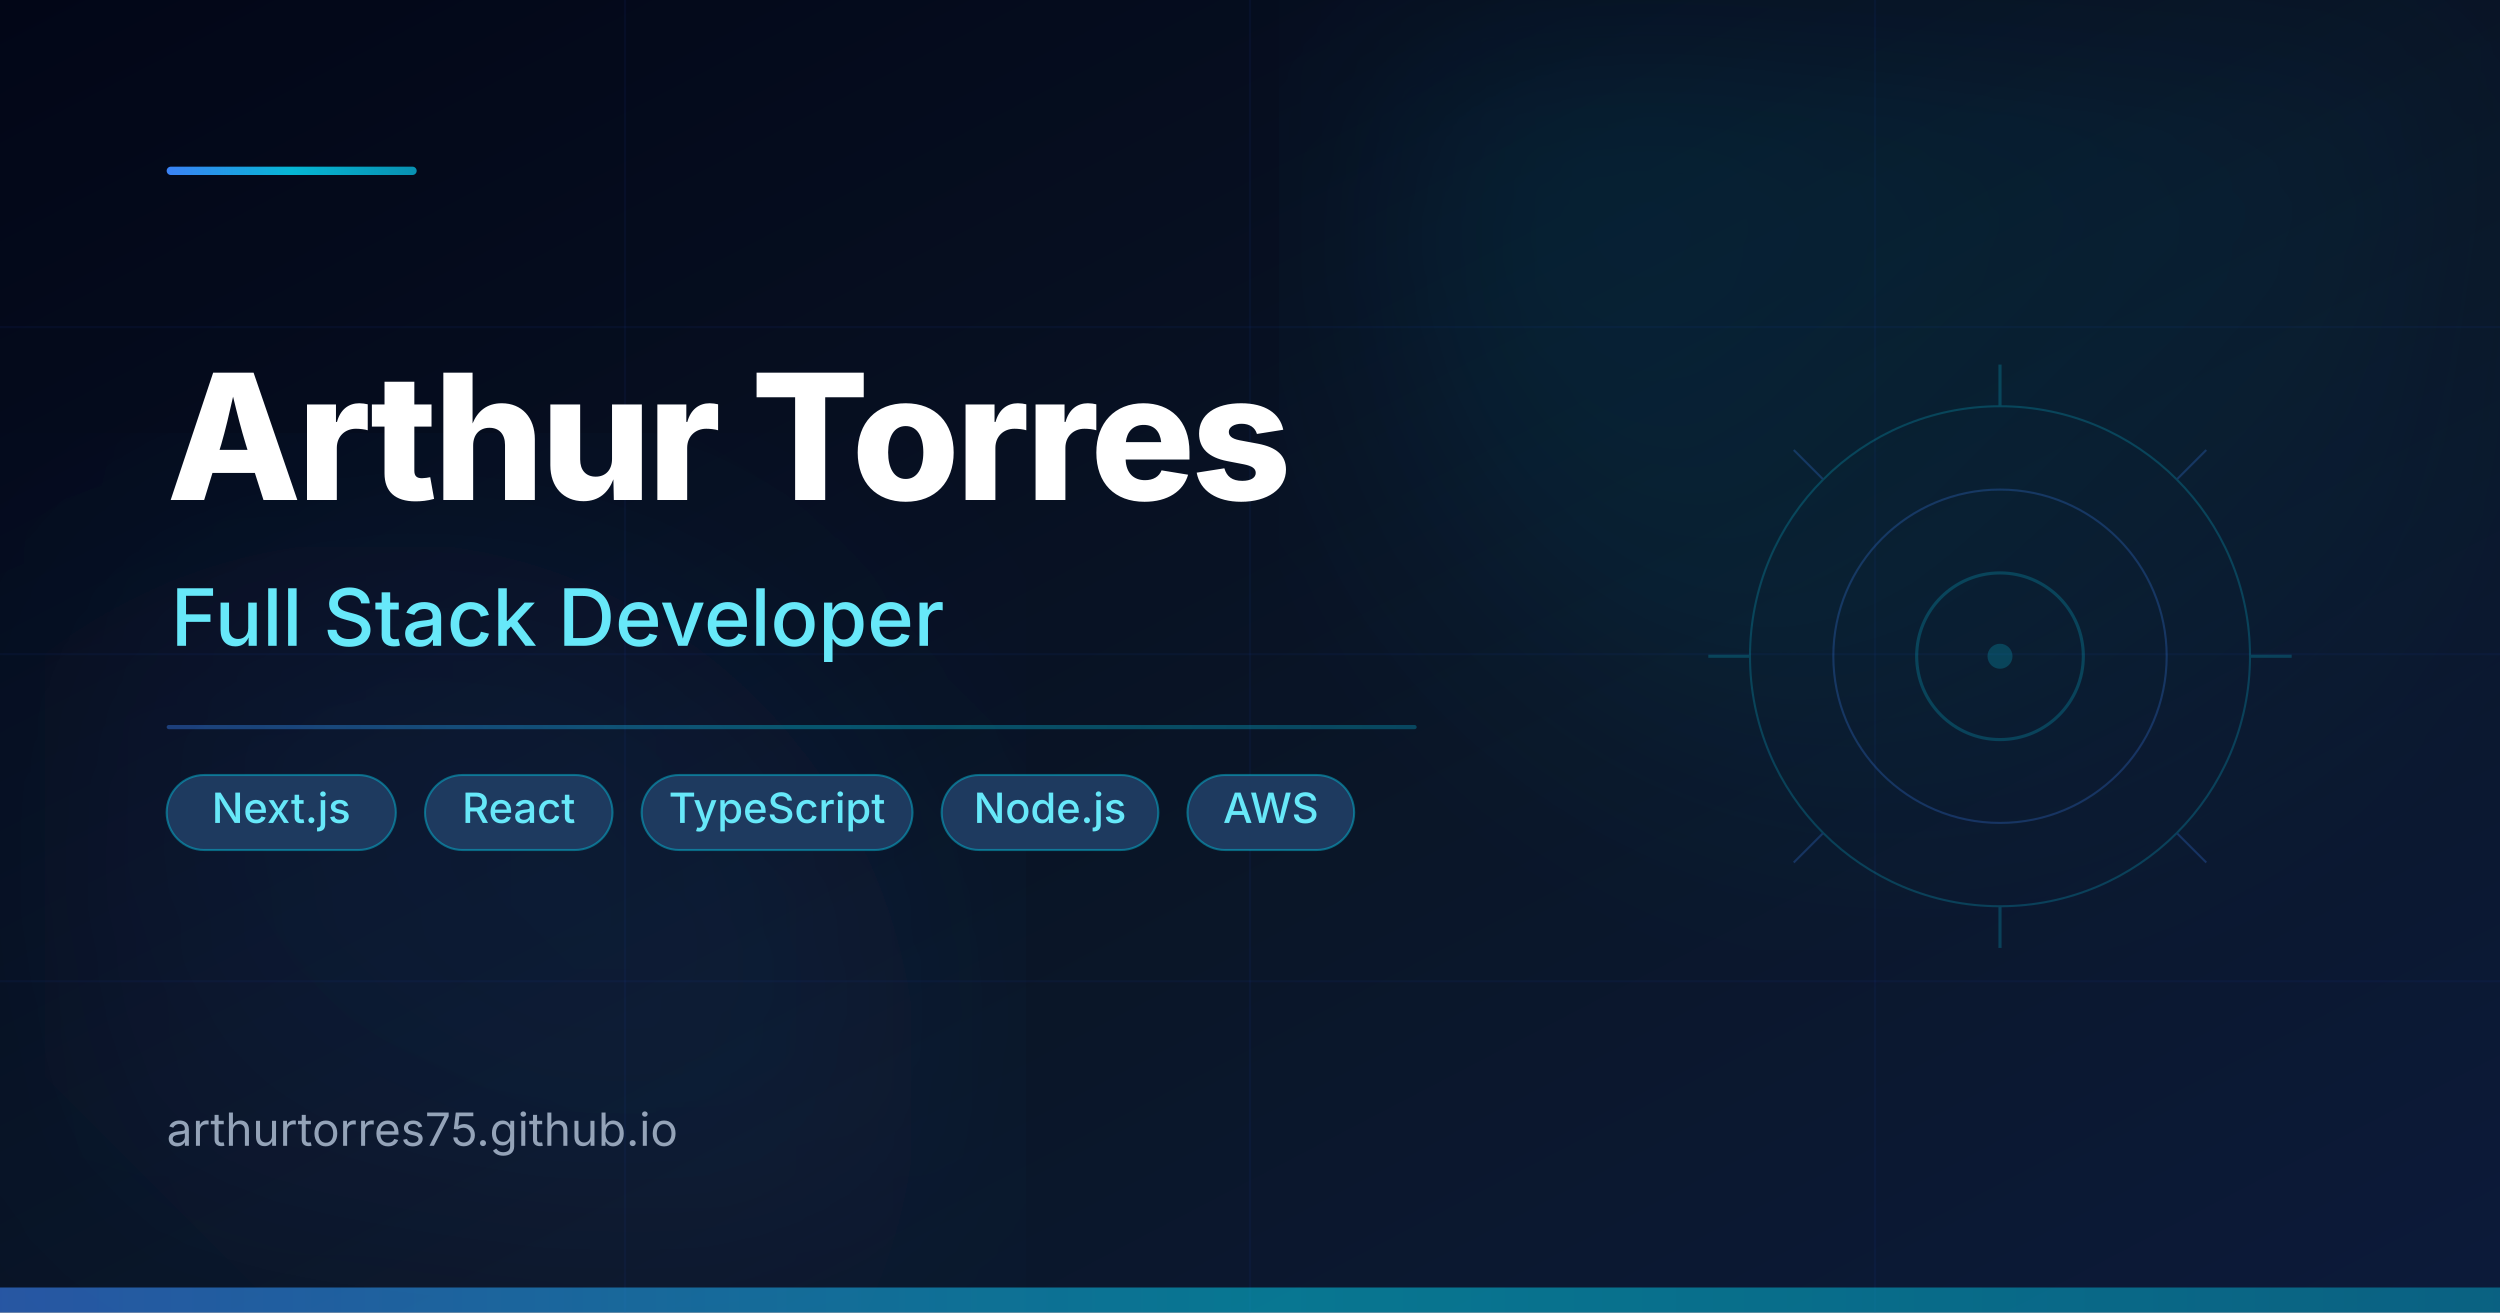
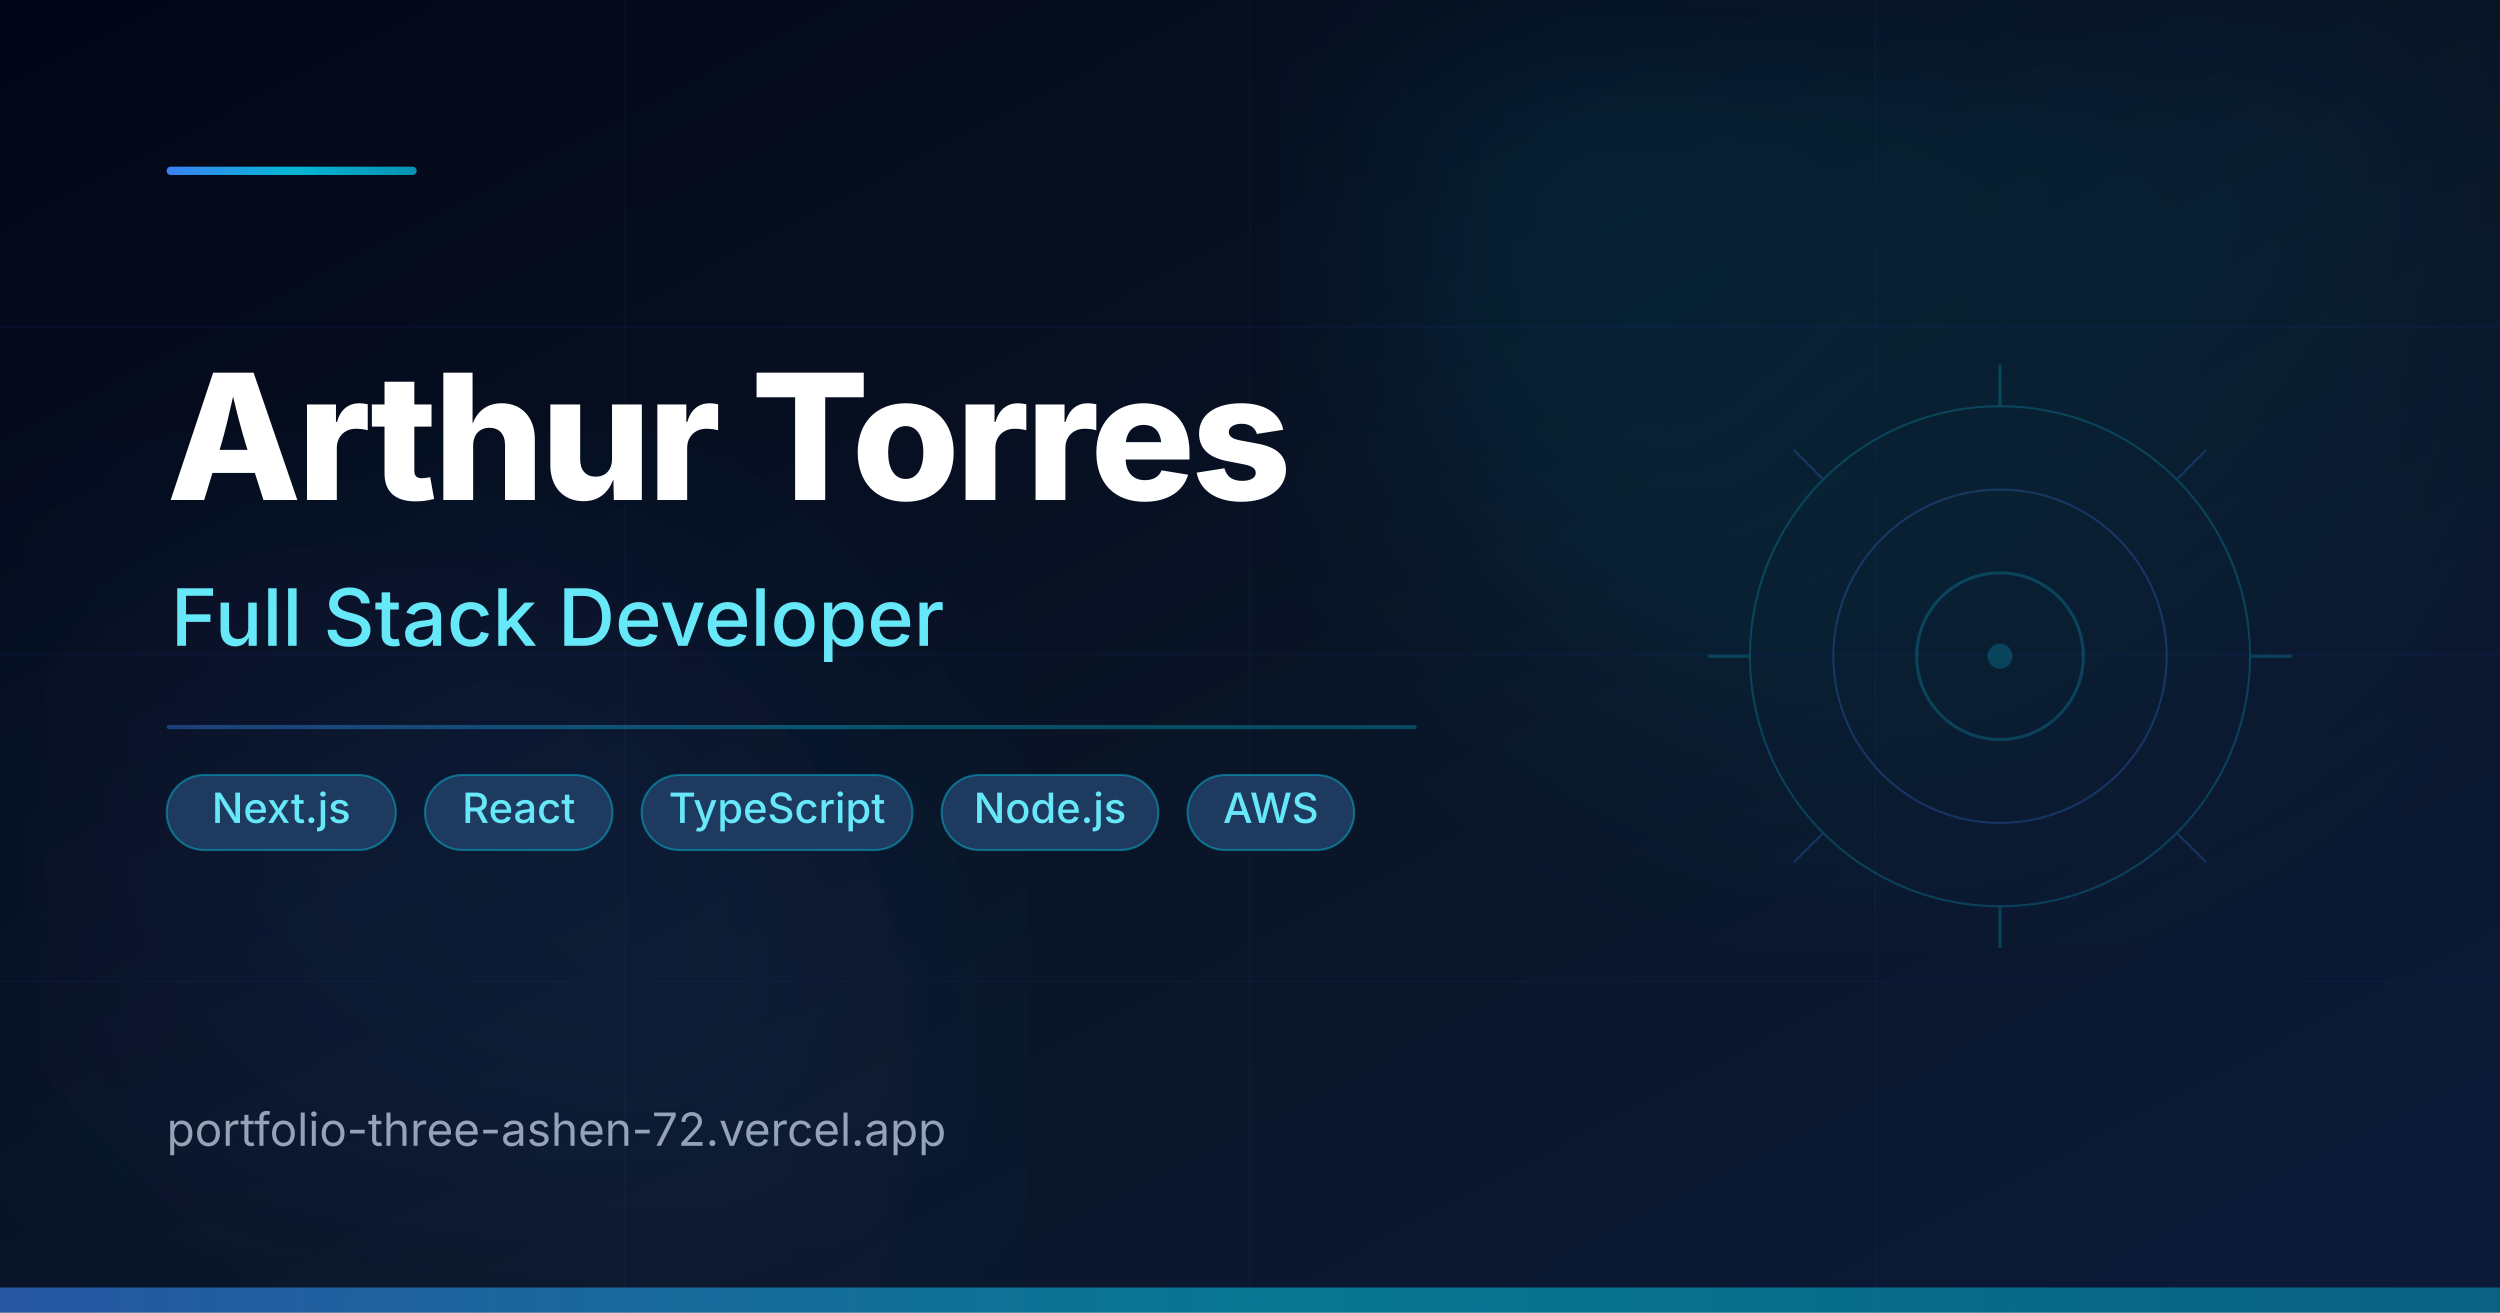
<svg xmlns="http://www.w3.org/2000/svg" width="1200" height="630" viewBox="0 0 1200 630">
  <defs>
    <linearGradient id="bg" x1="0%" y1="0%" x2="100%" y2="100%">
      <stop offset="0%" style="stop-color:#020617" />
      <stop offset="60%" style="stop-color:#0a1628" />
      <stop offset="100%" style="stop-color:#0c1a3a" />
    </linearGradient>
    <linearGradient id="accent" x1="0%" y1="0%" x2="100%" y2="0%">
      <stop offset="0%" style="stop-color:#3b82f6" />
      <stop offset="50%" style="stop-color:#06b6d4" />
      <stop offset="100%" style="stop-color:#0891b2" />
    </linearGradient>
    <linearGradient id="glow1" x1="0%" y1="0%" x2="100%" y2="100%">
      <stop offset="0%" style="stop-color:#06b6d4;stop-opacity:0.15" />
      <stop offset="100%" style="stop-color:#06b6d4;stop-opacity:0" />
    </linearGradient>
    <linearGradient id="glow2" x1="100%" y1="0%" x2="0%" y2="100%">
      <stop offset="0%" style="stop-color:#3b82f6;stop-opacity:0.12" />
      <stop offset="100%" style="stop-color:#3b82f6;stop-opacity:0" />
    </linearGradient>
    <filter id="blur1">
      <feGaussianBlur stdDeviation="60" />
    </filter>
    <filter id="blur2">
      <feGaussianBlur stdDeviation="80" />
    </filter>
    <clipPath id="clip">
      <rect width="1200" height="630" />
    </clipPath>
  </defs>
  <rect width="1200" height="630" fill="url(#bg)" />
  <g clip-path="url(#clip)">
    <circle cx="950" cy="120" r="280" fill="url(#glow1)" filter="url(#blur1)" />
    <circle cx="180" cy="520" r="260" fill="url(#glow2)" filter="url(#blur2)" />
  </g>
  <g stroke="#1e40af" stroke-opacity="0.08" stroke-width="1">
    <line x1="0" y1="157" x2="1200" y2="157" />
    <line x1="0" y1="314" x2="1200" y2="314" />
    <line x1="0" y1="471" x2="1200" y2="471" />
    <line x1="300" y1="0" x2="300" y2="630" />
    <line x1="600" y1="0" x2="600" y2="630" />
    <line x1="900" y1="0" x2="900" y2="630" />
  </g>
  <rect x="80" y="80" width="120" height="4" rx="2" fill="url(#accent)" />
  <text x="80" y="240" font-family="system-ui, -apple-system, 'Segoe UI', sans-serif" font-size="84" font-weight="800" letter-spacing="-2" fill="white">Arthur Torres</text>
  <text x="82" y="310" font-family="system-ui, -apple-system, 'Segoe UI', sans-serif" font-size="38" font-weight="500" fill="#67e8f9">Full Stack Developer</text>
  <rect x="80" y="348" width="600" height="2" rx="1" fill="url(#accent)" opacity="0.4" />
  <g font-family="system-ui, -apple-system, 'Segoe UI', sans-serif" font-size="20" font-weight="500">
    <rect x="80" y="372" width="110" height="36" rx="18" fill="#1e3a5f" stroke="#06b6d4" stroke-width="1" stroke-opacity="0.5" />
    <text x="135" y="395" text-anchor="middle" fill="#67e8f9">Next.js</text>
    <rect x="204" y="372" width="90" height="36" rx="18" fill="#1e3a5f" stroke="#06b6d4" stroke-width="1" stroke-opacity="0.5" />
    <text x="249" y="395" text-anchor="middle" fill="#67e8f9">React</text>
    <rect x="308" y="372" width="130" height="36" rx="18" fill="#1e3a5f" stroke="#06b6d4" stroke-width="1" stroke-opacity="0.5" />
    <text x="373" y="395" text-anchor="middle" fill="#67e8f9">TypeScript</text>
    <rect x="452" y="372" width="104" height="36" rx="18" fill="#1e3a5f" stroke="#06b6d4" stroke-width="1" stroke-opacity="0.5" />
    <text x="504" y="395" text-anchor="middle" fill="#67e8f9">Node.js</text>
    <rect x="570" y="372" width="80" height="36" rx="18" fill="#1e3a5f" stroke="#06b6d4" stroke-width="1" stroke-opacity="0.5" />
    <text x="610" y="395" text-anchor="middle" fill="#67e8f9">AWS</text>
  </g>
-   <text x="80" y="550" font-family="system-ui, -apple-system, 'Segoe UI', sans-serif" font-size="22" fill="#94a3b8">arthurtorres75.github.io</text>
+   <text x="80" y="550" font-family="system-ui, -apple-system, 'Segoe UI', sans-serif" font-size="22" fill="#94a3b8">portfolio-three-ashen-72.vercel.app</text>
  <g opacity="0.25">
    <circle cx="960" cy="315" r="120" stroke="#06b6d4" stroke-width="1" fill="none" />
    <circle cx="960" cy="315" r="80" stroke="#3b82f6" stroke-width="1" fill="none" />
    <circle cx="960" cy="315" r="40" stroke="#06b6d4" stroke-width="1.5" fill="none" />
    <circle cx="960" cy="315" r="6" fill="#06b6d4" />
    <line x1="960" y1="195" x2="960" y2="175" stroke="#06b6d4" stroke-width="1.5" />
    <line x1="960" y1="435" x2="960" y2="455" stroke="#06b6d4" stroke-width="1.5" />
    <line x1="840" y1="315" x2="820" y2="315" stroke="#06b6d4" stroke-width="1.5" />
    <line x1="1080" y1="315" x2="1100" y2="315" stroke="#06b6d4" stroke-width="1.5" />
    <line x1="875" y1="230" x2="861" y2="216" stroke="#3b82f6" stroke-width="1" />
    <line x1="1045" y1="230" x2="1059" y2="216" stroke="#3b82f6" stroke-width="1" />
    <line x1="875" y1="400" x2="861" y2="414" stroke="#3b82f6" stroke-width="1" />
    <line x1="1045" y1="400" x2="1059" y2="414" stroke="#3b82f6" stroke-width="1" />
  </g>
  <rect x="0" y="618" width="1200" height="12" fill="url(#accent)" opacity="0.6" />
</svg>
